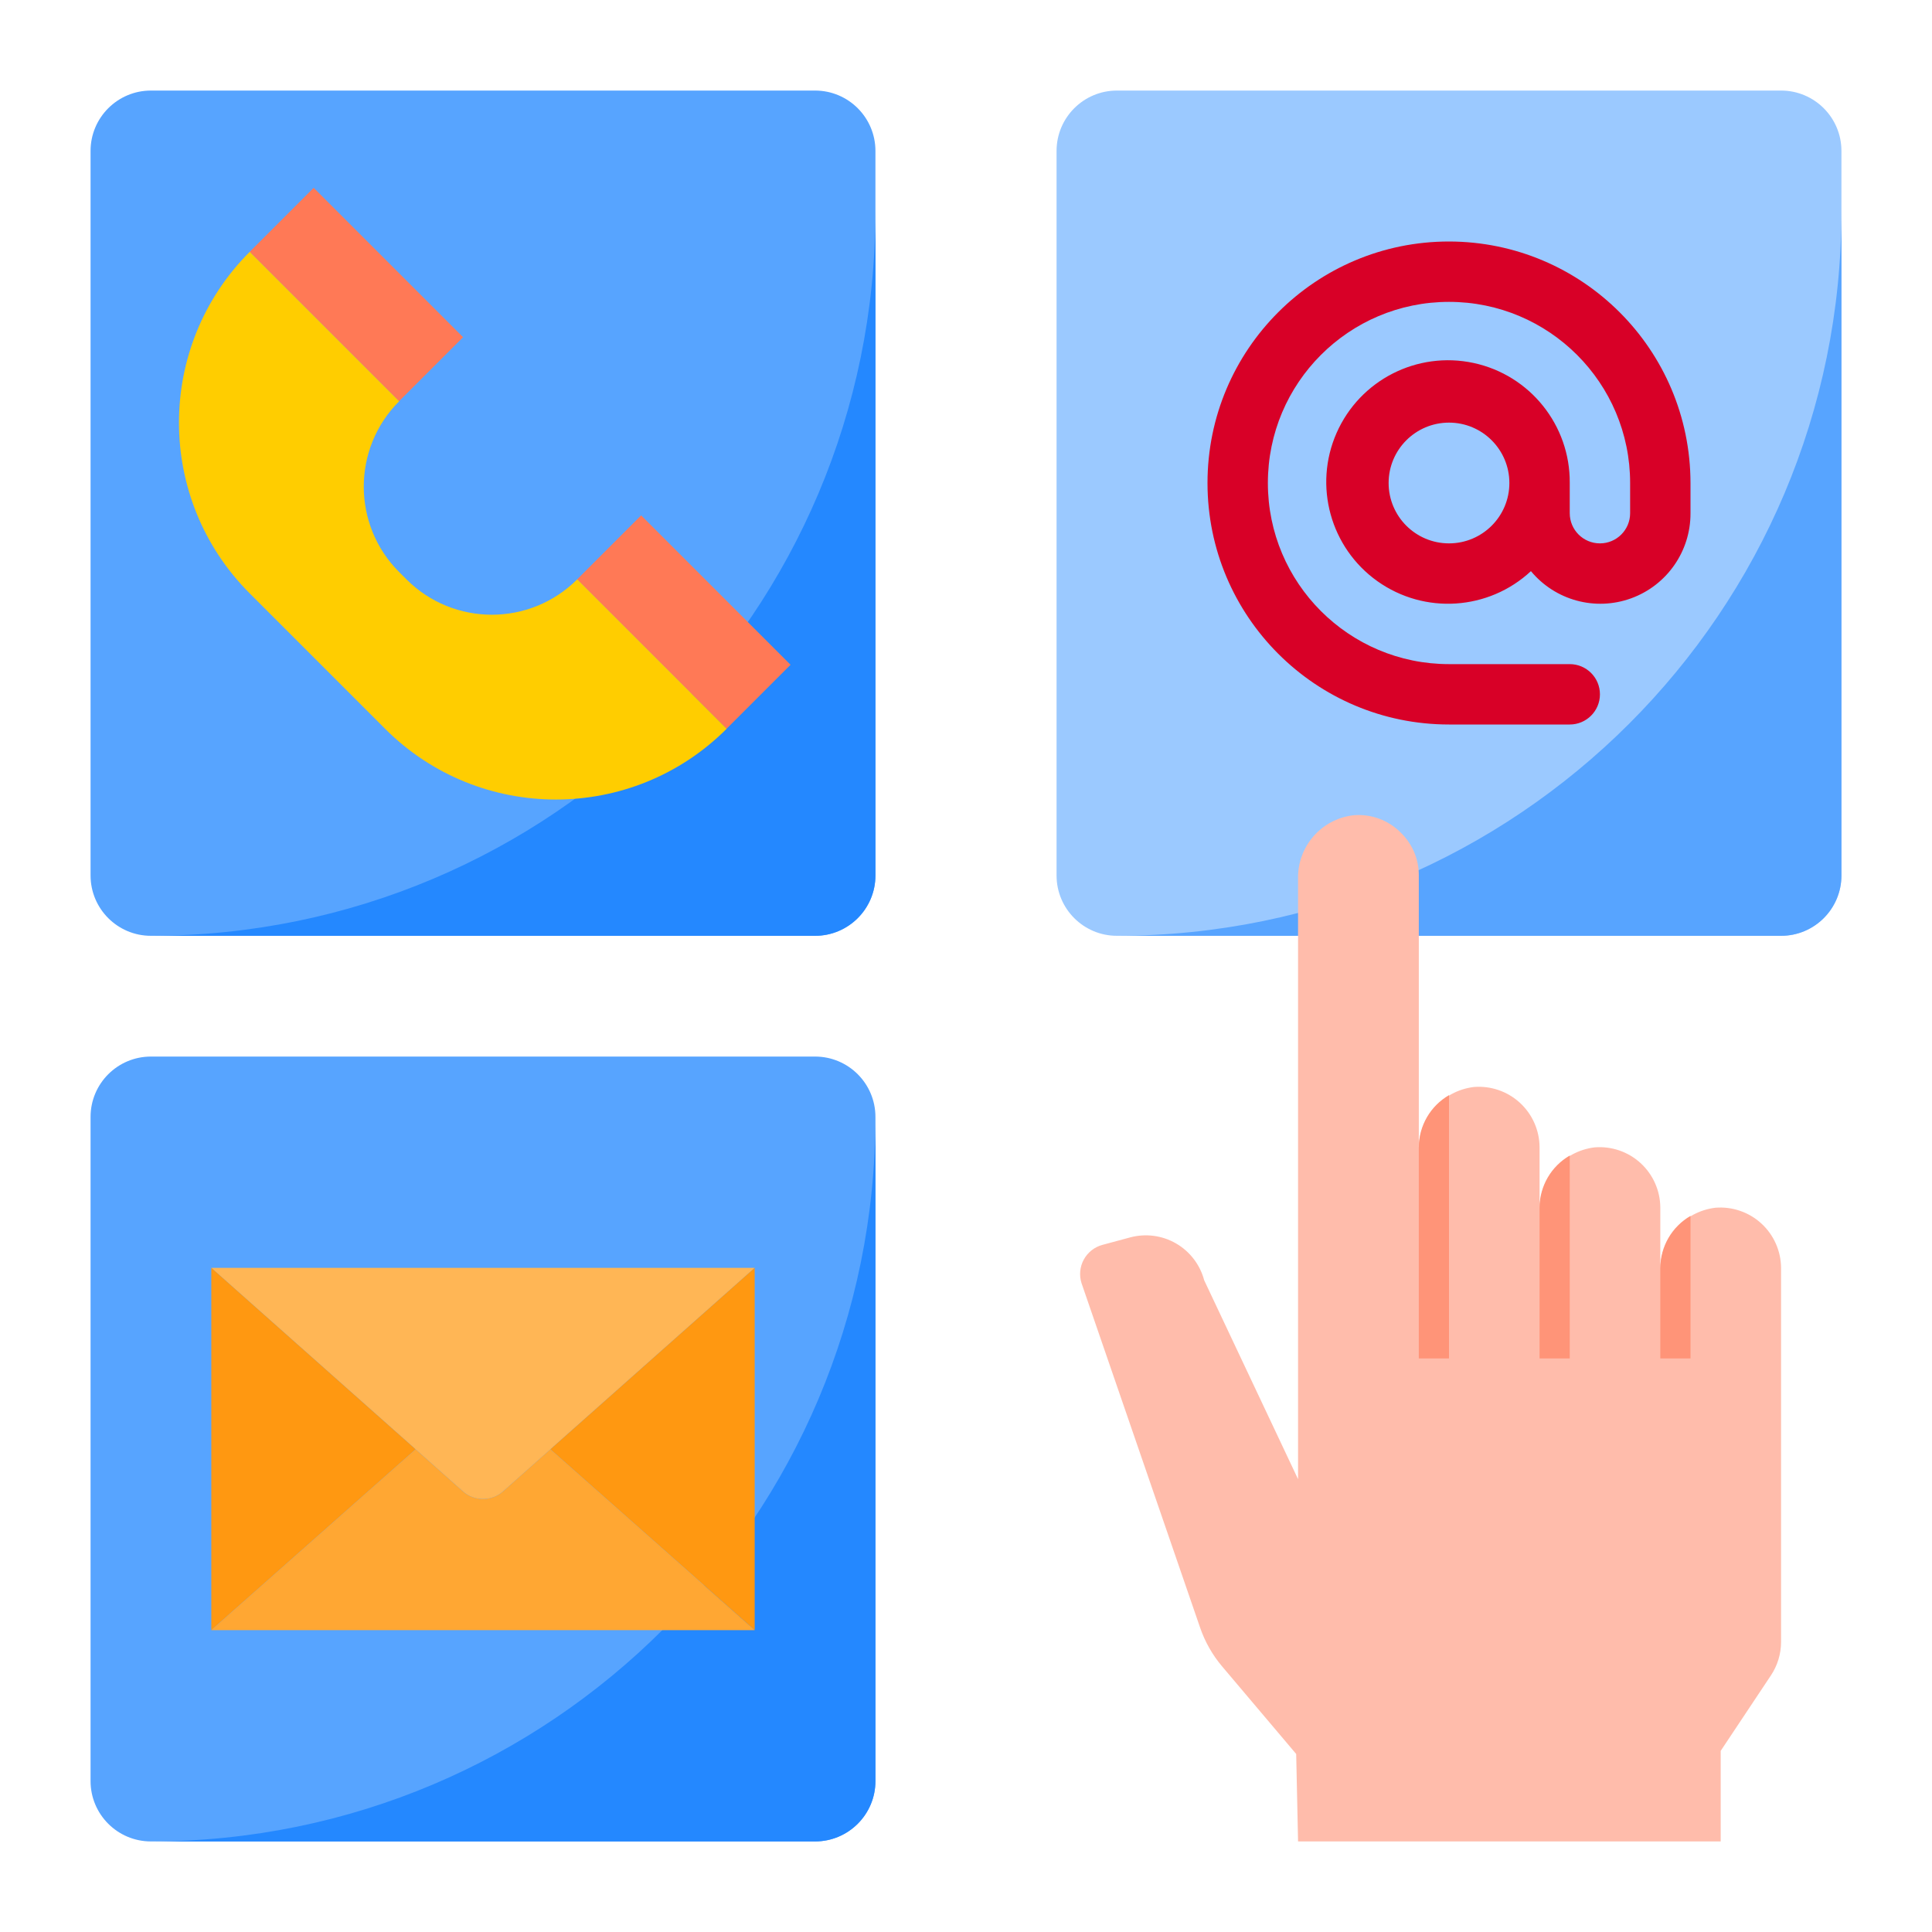
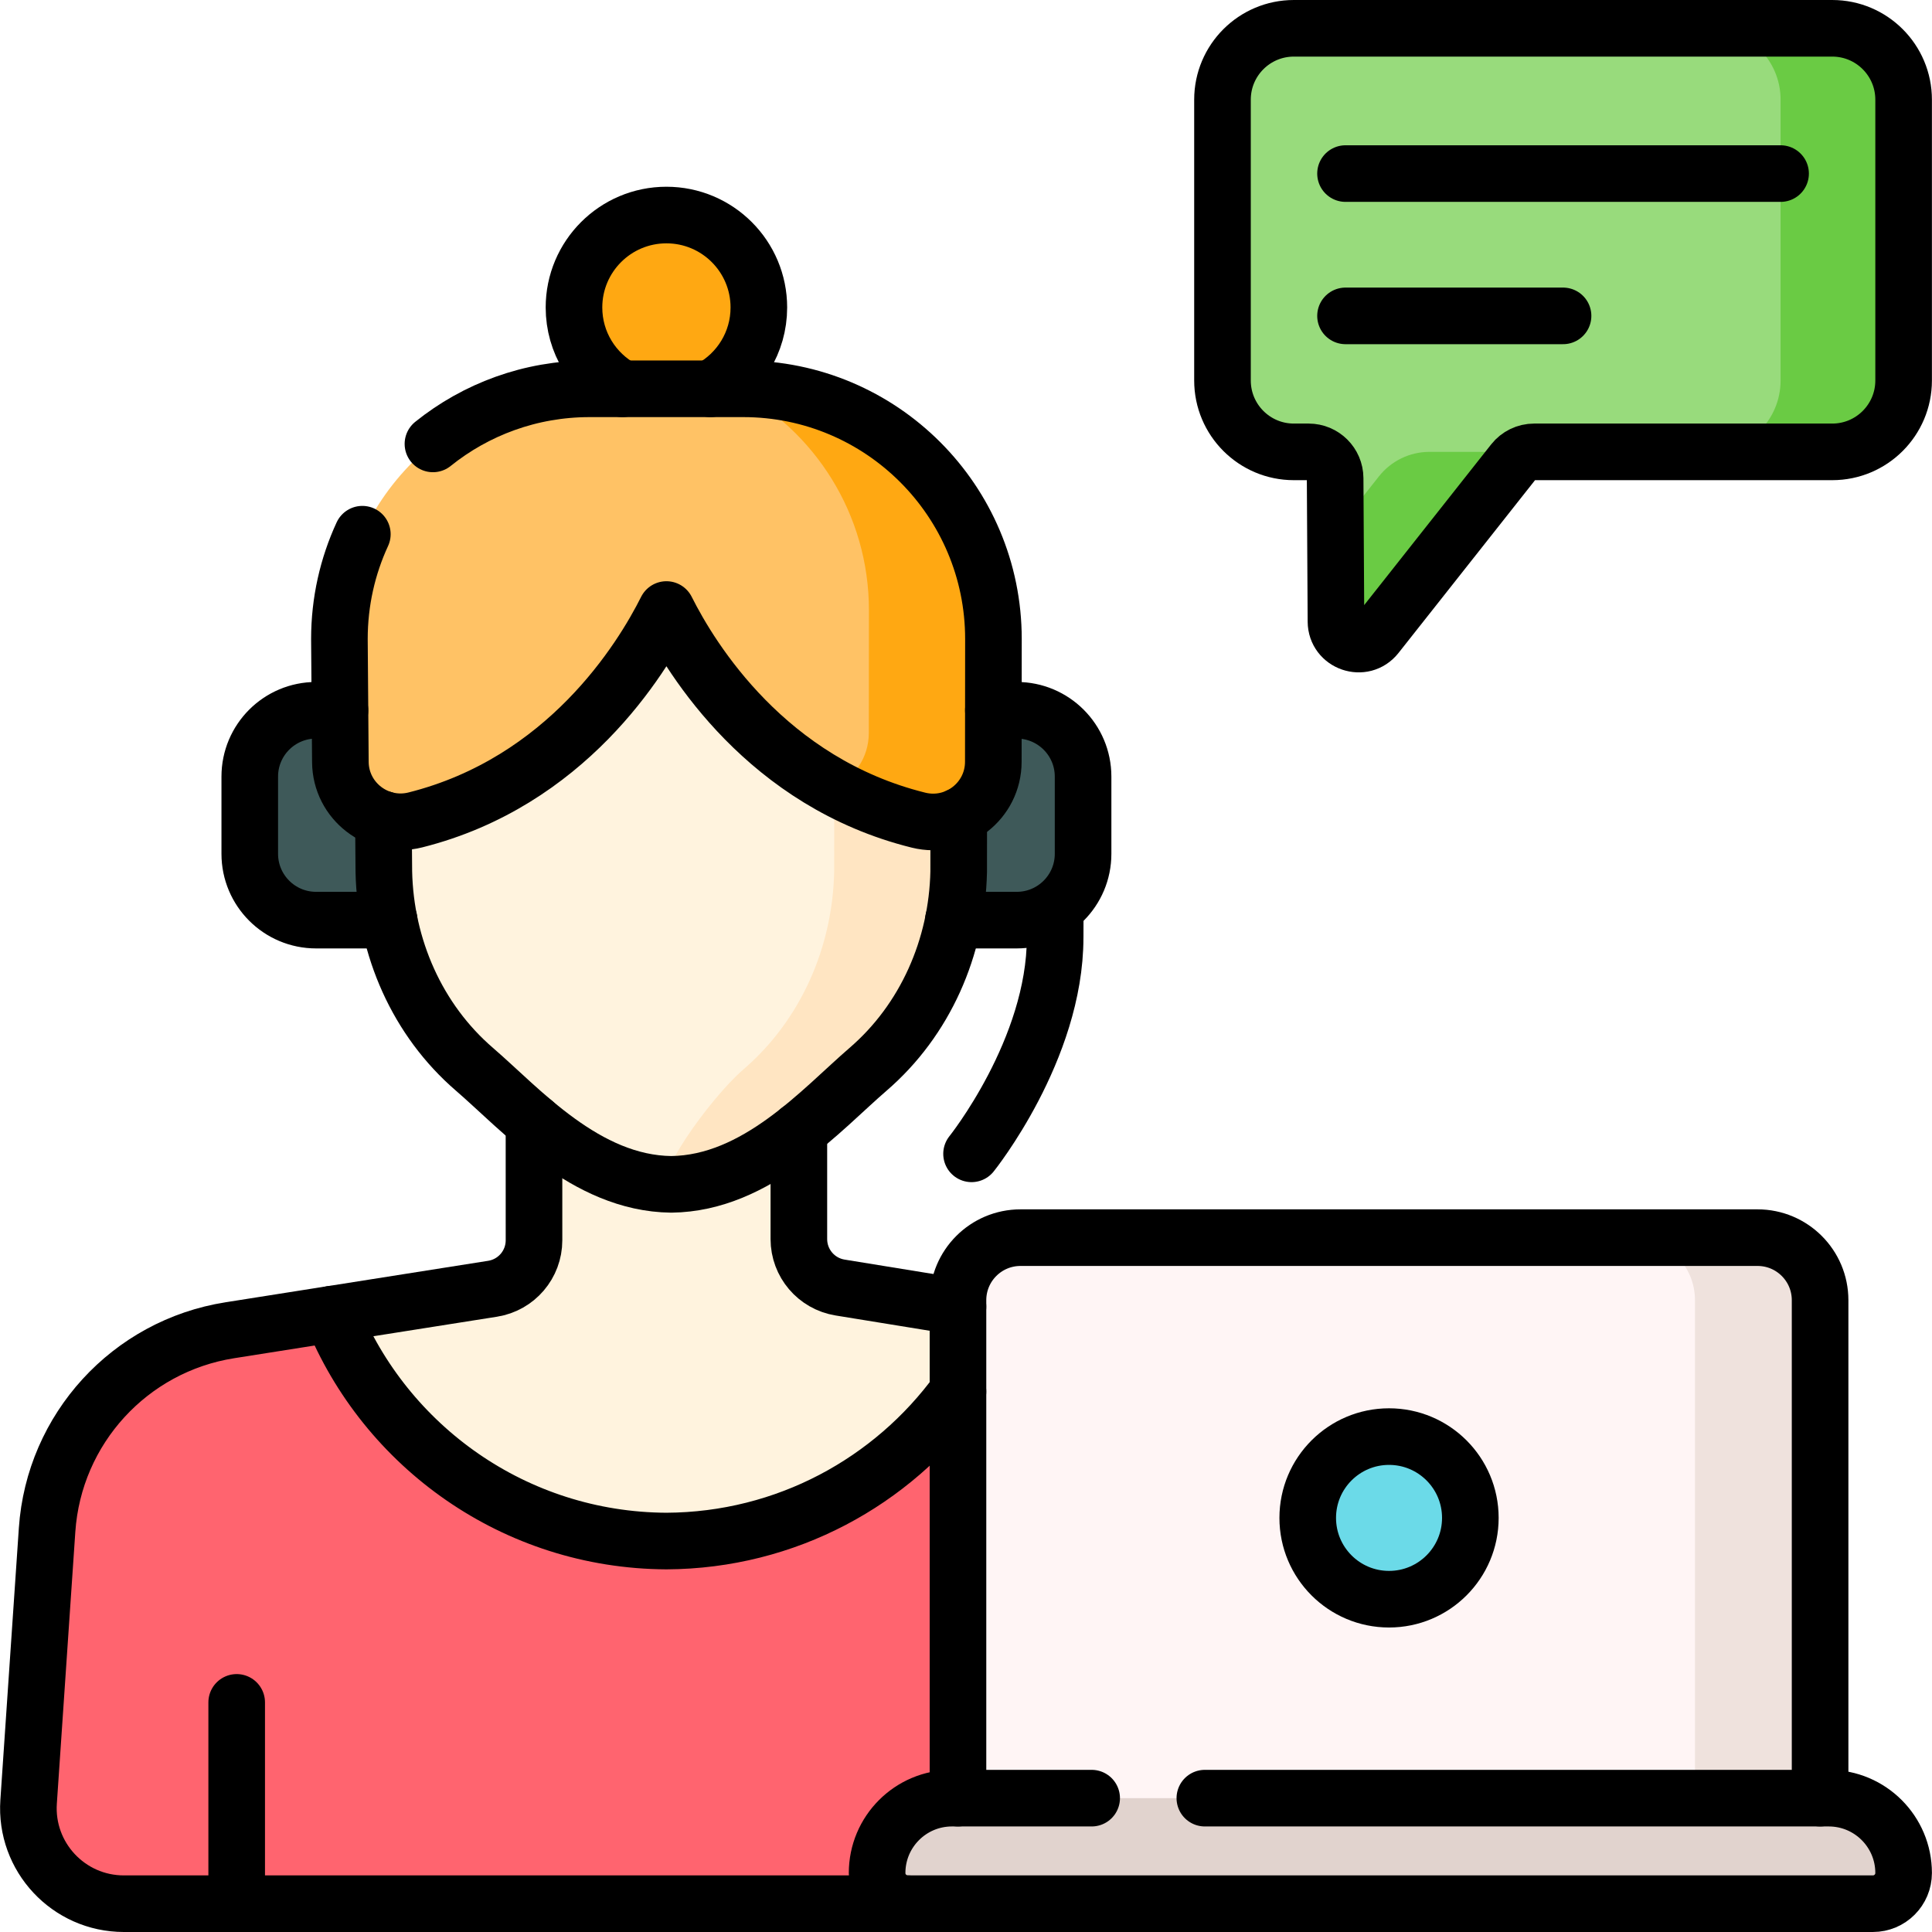
- <svg xmlns="http://www.w3.org/2000/svg" height="512" viewBox="0 0 64 64" width="512">
-   <g id="Communicate">
-     <rect fill="#9bc9ff" height="28" rx="2" width="26" x="35" y="3" />
-     <rect fill="#57a4ff" height="28" rx="2" width="26" x="3" y="3" />
-     <path d="m10.308 6.257h3v7h-3z" fill="#ff7956" transform="matrix(.707 -.707 .707 .707 -3.441 11.207)" />
-     <g fill="#57a4ff">
-       <path d="" />
-       <path d="m13.222 13.293-4.95-4.95z" />
-       <path d="m24.071 24.142-4.95-4.95z" />
-       <rect height="26" rx="2" width="26" x="3" y="35" />
+ <svg xmlns="http://www.w3.org/2000/svg" version="1.1" id="svg1053" xml:space="preserve" width="682.667" height="682.667" viewBox="0 0 682.667 682.667">
+   <defs id="defs1057">
+     <clipPath clipPathUnits="userSpaceOnUse" id="clipPath1067">
+       <path d="M 0,512 H 512 V 0 H 0 Z" id="path1065" />
+     </clipPath>
+   </defs>
+   <g id="g1059" transform="matrix(1.333333,0,0,-1.333333,0,682.6667)">
+     <g id="g1061">
+       <g id="g1063" clip-path="url(#clipPath1067)">
+         <g id="g1069" transform="translate(176.6089,88.1943)">
+           <path d="m 0,0 c 40.155,0.203 88.678,21.546 88.678,75.542 l 0.03,0.119 -42.688,6.936 c -6.296,1.023 -10.922,6.46 -10.922,12.839 v 37.851 H 0 -35.098 c 0,0 0.004,-23.636 0.007,-38.171 10e-4,-6.401 -4.656,-11.847 -10.979,-12.845 L -88.678,75.542 C -88.678,17.32 -40.155,0.203 0,0" style="fill:#fff3de;fill-opacity:1;fill-rule:nonzero;stroke:none" id="path1071" />
+         </g>
+         <g id="g1073" transform="translate(345.6377,34.5151)">
+           <path d="m 0,0 -4.898,72.04 c -1.821,26.771 -21.911,48.727 -48.415,52.912 l -27.008,4.388 -0.03,-0.118 c -14.194,-35.116 -48.523,-59.928 -88.678,-60.131 -40.155,0.203 -74.484,25.015 -88.678,60.131 l -27.037,-4.27 c -26.505,-4.185 -46.595,-26.141 -48.415,-52.912 L -338.058,0 c -0.993,-14.614 10.594,-27.015 25.241,-27.015 H -169.029 -25.24 C -10.593,-27.015 0.993,-14.614 0,0" style="fill:#ff646f;fill-opacity:1;fill-rule:nonzero;stroke:none" id="path1075" />
+         </g>
+         <g id="g1077" transform="translate(62.7246,60.8501)">
+           <path d="M 0,0 V -53.35" style="fill:none;stroke:#000000;stroke-width:15;stroke-linecap:round;stroke-linejoin:round;stroke-miterlimit:10;stroke-dasharray:none;stroke-opacity:1" id="path1079" />
+         </g>
+         <g id="g1081" transform="translate(279.6504,271.375)">
+           <path d="m 0,0 -0.021,-7.48 -0.007,-0.369 c 0,-29.723 -22.151,-57.303 -22.151,-57.303" style="fill:none;stroke:#000000;stroke-width:15;stroke-linecap:round;stroke-linejoin:round;stroke-miterlimit:10;stroke-dasharray:none;stroke-opacity:1" id="path1083" />
+         </g>
+         <g id="g1085" transform="translate(83.7622,268.1572)">
+           <path d="M 0,0 H 24.513 V 55.614 H 0 c -9.705,0 -17.571,-7.867 -17.571,-17.572 V 17.572 C -17.571,7.867 -9.705,0 0,0" style="fill:#3e5959;fill-opacity:1;fill-rule:nonzero;stroke:none" id="path1087" />
+         </g>
+         <g id="g1089" transform="translate(269.4551,268.1572)">
+           <path d="M 0,0 H -24.512 V 55.614 H 0 c 9.705,0 17.572,-7.867 17.572,-17.572 V 17.572 C 17.572,7.867 9.705,0 0,0" style="fill:#3e5959;fill-opacity:1;fill-rule:nonzero;stroke:none" id="path1091" />
+         </g>
+         <g id="g1093" transform="translate(201.1055,430.5151)">
+           <path d="m 0,0 c 0,-13.529 -10.967,-24.497 -24.497,-24.497 -13.529,0 -24.496,10.968 -24.496,24.497 0,13.529 10.967,24.497 24.496,24.497 C -10.967,24.497 0,13.529 0,0" style="fill:#ffa812;fill-opacity:1;fill-rule:nonzero;stroke:none" id="path1095" />
+         </g>
+         <g id="g1097" transform="translate(195.6372,402.0591)">
+           <path d="m 0,0 h -35.922 c -32.302,0 -58.487,-26.186 -58.487,-58.487 l 0.494,-62.605 c 0.429,-20.013 8.839,-39.275 24.032,-52.357 12.232,-10.532 29.425,-30.22 52.137,-30.474 22.712,0.254 39.906,19.942 52.137,30.474 15.193,13.082 23.603,32.344 24.033,52.357 l 0.063,62.605 C 58.487,-26.186 32.301,0 0,0" style="fill:#fff3de;fill-opacity:1;fill-rule:nonzero;stroke:none" id="path1099" />
+         </g>
+         <g id="g1101" transform="translate(195.6372,402.0586)">
+           <path d="M 0,0 H -32.998 C -0.696,0 25.49,-26.186 25.49,-58.487 l -0.063,-62.605 c -0.43,-20.012 -8.84,-39.275 -24.033,-52.357 -9.073,-7.812 -25.005,-30.408 -19.14,-30.474 22.712,0.254 39.906,19.942 52.137,30.474 15.193,13.082 23.603,32.345 24.033,52.357 l 0.063,62.605 C 58.487,-26.186 32.301,0 0,0" style="fill:#ffe5c2;fill-opacity:1;fill-rule:nonzero;stroke:none" id="path1103" />
+         </g>
+         <g id="g1105" transform="translate(176.6089,350.4687)">
+           <path d="m 0,0 c 6.678,-13.325 26.705,-45.868 66.803,-55.817 10.065,-2.498 19.817,5.091 19.826,15.462 l 0.034,32.547 c 0,36.617 -29.685,66.301 -66.302,66.301 h -40.722 c -36.617,0 -66.302,-29.684 -66.302,-66.301 l 0.258,-32.609 c 0.081,-10.343 9.838,-17.861 19.87,-15.341 C -26.614,-45.73 -6.663,-13.296 0,0" style="fill:#ffc265;fill-opacity:1;fill-rule:nonzero;stroke:none" id="path1107" />
+         </g>
+         <g id="g1109" transform="translate(196.9697,408.9619)">
+           <path d="m 0,0 h -2.132 c 21.067,-11.104 35.437,-33.208 35.437,-58.677 l -0.034,-32.547 c -0.006,-6.481 -3.816,-11.876 -9.13,-14.401 6.623,-3.609 14.028,-6.633 22.301,-8.686 10.065,-2.497 19.817,5.092 19.827,15.462 l 0.033,32.548 C 66.302,-29.684 36.617,0 0,0" style="fill:#ffa812;fill-opacity:1;fill-rule:nonzero;stroke:none" id="path1111" />
+         </g>
+         <g id="g1113" transform="translate(482.3447,27.019)">
+           <path d="m 0,0 h -228.471 v 140.416 c 0,9.154 7.421,16.575 16.575,16.575 H -16.575 C -7.421,156.991 0,149.57 0,140.416 Z" style="fill:#fff5f5;fill-opacity:1;fill-rule:nonzero;stroke:none" id="path1115" />
+         </g>
+         <g id="g1117" transform="translate(465.7695,184.0103)">
+           <path d="m 0,0 h -33.157 c 9.154,0 16.575,-7.421 16.575,-16.575 V -156.991 H 16.575 V -16.575 C 16.575,-7.421 9.154,0 0,0" style="fill:#efe2dd;fill-opacity:1;fill-rule:nonzero;stroke:none" id="path1119" />
+         </g>
+         <g id="g1121" transform="translate(389.6562,109.7407)">
+           <path d="m 0,0 c 0,-11.899 -9.647,-21.546 -21.547,-21.546 -11.899,0 -21.547,9.647 -21.547,21.546 0,11.9 9.648,21.546 21.547,21.546 C -9.647,21.546 0,11.9 0,0" style="fill:#6bdae8;fill-opacity:1;fill-rule:nonzero;stroke:none" id="path1123" />
+         </g>
+         <g id="g1125" transform="translate(389.6562,109.7407)">
+           <path d="m 0,0 c 0,-11.899 -9.647,-21.546 -21.547,-21.546 -11.899,0 -21.547,9.647 -21.547,21.546 0,11.9 9.648,21.546 21.547,21.546 C -9.647,21.546 0,11.9 0,0 Z" style="fill:none;stroke:#000000;stroke-width:15;stroke-linecap:round;stroke-linejoin:round;stroke-miterlimit:10;stroke-dasharray:none;stroke-opacity:1" id="path1127" />
+         </g>
+         <g id="g1129" transform="translate(485.5654,504.5)">
+           <path d="m 0,0 h -142.68 c -10.446,0 -18.914,-8.468 -18.914,-18.914 v -74.421 c 0,-10.446 8.468,-18.915 18.914,-18.915 h 3.925 c 3.858,0 6.991,-3.114 7.014,-6.972 l 0.221,-38.002 c 0.033,-5.66 7.175,-8.118 10.684,-3.676 l 36.331,45.985 c 1.33,1.684 3.358,2.665 5.503,2.665 H 0 c 10.445,0 18.914,8.469 18.914,18.915 v 74.421 C 18.914,-8.468 10.445,0 0,0" style="fill:#98db7c;fill-opacity:1;fill-rule:nonzero;stroke:none" id="path1131" />
+         </g>
+         <g id="g1133" transform="translate(378.8281,392.251)">
+           <path d="m 0,0 c -5.221,0 -10.154,-2.39 -13.391,-6.486 l -11.531,-14.596 0.14,-23.893 c 0.032,-5.66 7.175,-8.118 10.683,-3.676 L 22.232,-2.666 C 23.562,-0.982 25.59,0 27.735,0 Z" style="fill:#6acb44;fill-opacity:1;fill-rule:nonzero;stroke:none" id="path1135" />
+         </g>
+         <g id="g1137" transform="translate(485.5654,504.5)">
+           <path d="m 0,0 h -32.604 c 10.445,0 18.913,-8.468 18.913,-18.914 v -74.421 c 0,-10.446 -8.468,-18.914 -18.913,-18.914 H 0 c 10.446,0 18.914,8.468 18.914,18.914 v 74.421 C 18.914,-8.468 10.446,0 0,0" style="fill:#6acb44;fill-opacity:1;fill-rule:nonzero;stroke:none" id="path1139" />
+         </g>
+         <g id="g1141" transform="translate(356.5762,466)">
+           <path d="M 0,0 H 115.298" style="fill:none;stroke:#000000;stroke-width:15;stroke-linecap:round;stroke-linejoin:round;stroke-miterlimit:10;stroke-dasharray:none;stroke-opacity:1" id="path1143" />
+         </g>
+         <g id="g1145" transform="translate(356.5762,428.2871)">
+           <path d="M 0,0 H 57.649" style="fill:none;stroke:#000000;stroke-width:15;stroke-linecap:round;stroke-linejoin:round;stroke-miterlimit:10;stroke-dasharray:none;stroke-opacity:1" id="path1147" />
+         </g>
+         <g id="g1149" transform="translate(496.3418,7.5)">
+           <path d="m 0,0 h -255.762 c -4.494,0 -8.137,3.643 -8.137,8.137 0,10.954 8.88,19.834 19.834,19.834 H -11.696 C -0.742,27.971 8.138,19.091 8.138,8.137 8.138,3.643 4.494,0 0,0" style="fill:#e1d3ce;fill-opacity:1;fill-rule:nonzero;stroke:none" id="path1151" />
+         </g>
+         <g id="g1153" transform="translate(96.0254,370.4316)">
+           <path d="m 0,0 c -3.902,-8.447 -6.079,-17.855 -6.079,-27.771 l 0.257,-32.608 c 0.082,-10.344 9.838,-17.862 19.87,-15.342 39.922,10.028 59.872,42.462 66.535,55.758 6.678,-13.325 26.706,-45.868 66.803,-55.817 10.066,-2.498 19.817,5.091 19.827,15.462 l 0.033,32.547 c 0,36.617 -29.684,66.301 -66.302,66.301 H 60.223 c -15.715,0 -30.152,-5.467 -41.515,-14.602" style="fill:none;stroke:#000000;stroke-width:15;stroke-linecap:round;stroke-linejoin:round;stroke-miterlimit:10;stroke-dasharray:none;stroke-opacity:1" id="path1155" />
+         </g>
+         <g id="g1157" transform="translate(101.6123,294.8906)">
+           <path d="m 0,0 0.11,-13.924 c 0.429,-20.013 8.839,-39.275 24.032,-52.357 12.232,-10.532 29.425,-30.22 52.137,-30.474 22.712,0.254 39.906,19.942 52.137,30.474 15.193,13.082 23.603,32.344 24.033,52.357 l 0.014,14.732" style="fill:none;stroke:#000000;stroke-width:15;stroke-linecap:round;stroke-linejoin:round;stroke-miterlimit:10;stroke-dasharray:none;stroke-opacity:1" id="path1159" />
+         </g>
+         <g id="g1161" transform="translate(188.2603,408.9619)">
+           <path d="m 0,0 c 7.65,4.145 12.845,12.242 12.845,21.553 0,13.53 -10.967,24.497 -24.496,24.497 -13.53,0 -24.497,-10.967 -24.497,-24.497 0,-9.311 5.195,-17.408 12.845,-21.553" style="fill:none;stroke:#000000;stroke-width:15;stroke-linecap:round;stroke-linejoin:round;stroke-miterlimit:10;stroke-dasharray:none;stroke-opacity:1" id="path1163" />
+         </g>
+         <g id="g1165" transform="translate(90.0957,323.7715)">
+           <path d="m 0,0 h -6.333 c -9.705,0 -17.572,-7.867 -17.572,-17.572 v -20.47 c 0,-9.705 7.867,-17.572 17.572,-17.572 h 19.366" style="fill:none;stroke:#000000;stroke-width:15;stroke-linecap:round;stroke-linejoin:round;stroke-miterlimit:10;stroke-dasharray:none;stroke-opacity:1" id="path1167" />
+         </g>
+         <g id="g1169" transform="translate(252.6538,268.1572)">
+           <path d="m 0,0 h 16.801 c 9.705,0 17.573,7.867 17.573,17.572 v 20.47 c 0,9.705 -7.868,17.572 -17.573,17.572 h -6.203" style="fill:none;stroke:#000000;stroke-width:15;stroke-linecap:round;stroke-linejoin:round;stroke-miterlimit:10;stroke-dasharray:none;stroke-opacity:1" id="path1171" />
+         </g>
+         <g id="g1173" transform="translate(485.5654,504.5)">
+           <path d="m 0,0 h -142.68 c -10.446,0 -18.914,-8.468 -18.914,-18.914 v -74.421 c 0,-10.446 8.468,-18.915 18.914,-18.915 h 3.925 c 3.858,0 6.991,-3.114 7.014,-6.972 l 0.221,-38.002 c 0.033,-5.66 7.175,-8.118 10.684,-3.676 l 36.331,45.985 c 1.33,1.684 3.358,2.665 5.503,2.665 H 0 c 10.445,0 18.914,8.469 18.914,18.915 v 74.421 C 18.914,-8.468 10.445,0 0,0 Z" style="fill:none;stroke:#000000;stroke-width:15;stroke-linecap:round;stroke-linejoin:round;stroke-miterlimit:10;stroke-dasharray:none;stroke-opacity:1" id="path1175" />
+         </g>
+         <g id="g1177" transform="translate(141.5117,214.5127)">
+           <path d="m 0,0 c 0.001,-8.117 0.004,-21.631 0.006,-31.202 0.001,-6.402 -4.656,-11.847 -10.979,-12.846 l -42.608,-6.728" style="fill:none;stroke:#000000;stroke-width:15;stroke-linecap:round;stroke-linejoin:round;stroke-miterlimit:10;stroke-dasharray:none;stroke-opacity:1" id="path1179" />
+         </g>
+         <g id="g1181" transform="translate(211.707,212.4238)">
+           <path d="m 0,0 v -28.793 c 0,-6.379 4.625,-11.817 10.922,-12.84 l 31.245,-5.076" style="fill:none;stroke:#000000;stroke-width:15;stroke-linecap:round;stroke-linejoin:round;stroke-miterlimit:10;stroke-dasharray:none;stroke-opacity:1" id="path1183" />
+         </g>
+         <g id="g1185" transform="translate(253.8735,143.2158)">
+           <path d="m 0,0 c -17.39,-23.879 -45.499,-39.449 -77.265,-39.61 -40.154,0.203 -74.484,25.016 -88.678,60.131 l -27.037,-4.27 c -26.505,-4.185 -46.595,-26.141 -48.415,-52.912 l -4.898,-72.04 c -0.994,-14.613 10.593,-27.015 25.24,-27.015 h 143.788 63.971" style="fill:none;stroke:#000000;stroke-width:15;stroke-linecap:round;stroke-linejoin:round;stroke-miterlimit:10;stroke-dasharray:none;stroke-opacity:1" id="path1187" />
+         </g>
+         <g id="g1189" transform="translate(319.2979,35.4712)">
+           <path d="m 0,0 h 165.348 c 10.954,0 19.834,-8.88 19.834,-19.834 0,-4.494 -3.644,-8.137 -8.138,-8.137 H -78.718 c -4.494,0 -8.137,3.643 -8.137,8.137 0,10.954 8.88,19.834 19.834,19.834 h 37.023" style="fill:none;stroke:#000000;stroke-width:15;stroke-linecap:round;stroke-linejoin:round;stroke-miterlimit:10;stroke-dasharray:none;stroke-opacity:1" id="path1191" />
+         </g>
+         <g id="g1193" transform="translate(482.3447,35.4712)">
+           <path d="m 0,0 v 131.964 c 0,9.154 -7.421,16.575 -16.575,16.575 h -195.321 c -9.154,0 -16.575,-7.421 -16.575,-16.575 V 0" style="fill:none;stroke:#000000;stroke-width:15;stroke-linecap:round;stroke-linejoin:round;stroke-miterlimit:10;stroke-dasharray:none;stroke-opacity:1" id="path1195" />
+         </g>
+       </g>
    </g>
-     <path d="m13.768 48.01.012-.01-.012.01 1.563 1.39a1 1 0 0 0 1.338 0l1.563-1.388-.012-.012.012.01 6.768-6.01h-18z" fill="#ffb655" />
-     <path d="m7 42v12l6.768-5.99z" fill="#ff9811" />
-     <path d="m5 31h22a2 2 0 0 0 2-2v-22a24 24 0 0 1 -24 24z" fill="#2488ff" />
-     <path d="m21.157 17.107h3v7h-3z" fill="#ff7956" transform="matrix(.707 -.707 .707 .707 -7.935 22.057)" />
-     <path d="m13.464 19.192-.242-.242a4 4 0 0 1 0-5.657l-4.95-4.95a8 8 0 0 0 0 11.314l4.485 4.485a8 8 0 0 0 11.314 0l-4.95-4.95a4 4 0 0 1 -5.657 0z" fill="#ffcd00" />
-     <path d="m5 61h22a2 2 0 0 0 2-2v-22a24 24 0 0 1 -24 24z" fill="#2488ff" />
-     <path d="m25 54v-12l-6.768 6.01z" fill="#ff9811" />
-     <path d="m16.669 49.4a1 1 0 0 1 -1.338 0l-1.563-1.39-6.768 5.99h18l-6.768-5.99z" fill="#ffa733" />
-     <path d="m37 31h22a2 2 0 0 0 2-2v-22a24 24 0 0 1 -24 24z" fill="#57a4ff" />
-     <path d="m46.41 27.59a1.963 1.963 0 0 0 -1.587-.582 2.075 2.075 0 0 0 -1.823 2.104v19.888l-3.11-6.59a2 2 0 0 0 -2.45-1.42l-.92.248a1 1 0 0 0 -.693 1.269l3.929 11.413a4.007 4.007 0 0 0 .729 1.283l2.453 2.9.062 2.897h14v-3l1.664-2.5a2 2 0 0 0 .336-1.106v-12.394a2.012 2.012 0 0 0 -2.177-1.992 2.075 2.075 0 0 0 -1.823 2.104v-2.112a2.012 2.012 0 0 0 -2.177-1.992 2.075 2.075 0 0 0 -1.823 2.104v-2.112a2.012 2.012 0 0 0 -2.177-1.992 2.075 2.075 0 0 0 -1.823 2.104v-9.112a1.955 1.955 0 0 0 -.59-1.41z" fill="#ffbcab" />
-     <path d="m47 38v7h1v-8.721a2 2 0 0 0 -1 1.721z" fill="#ff9478" />
-     <path d="m51 40v5h1v-6.721a2 2 0 0 0 -1 1.721z" fill="#ff9478" />
-     <path d="m55 42v3h1v-4.721a2 2 0 0 0 -1 1.721z" fill="#ff9478" />
-     <path d="m48 8a8 8 0 0 0 0 16h4a1 1 0 0 0 0-2h-4a6 6 0 1 1 6-6v1a1 1 0 0 1 -2 0v-1a4.033 4.033 0 1 0 -1.286 2.92 2.987 2.987 0 0 0 5.286-1.92v-1a8.009 8.009 0 0 0 -8-8zm0 10a2 2 0 1 1 2-2 2 2 0 0 1 -2 2z" fill="#d80027" />
  </g>
</svg>
